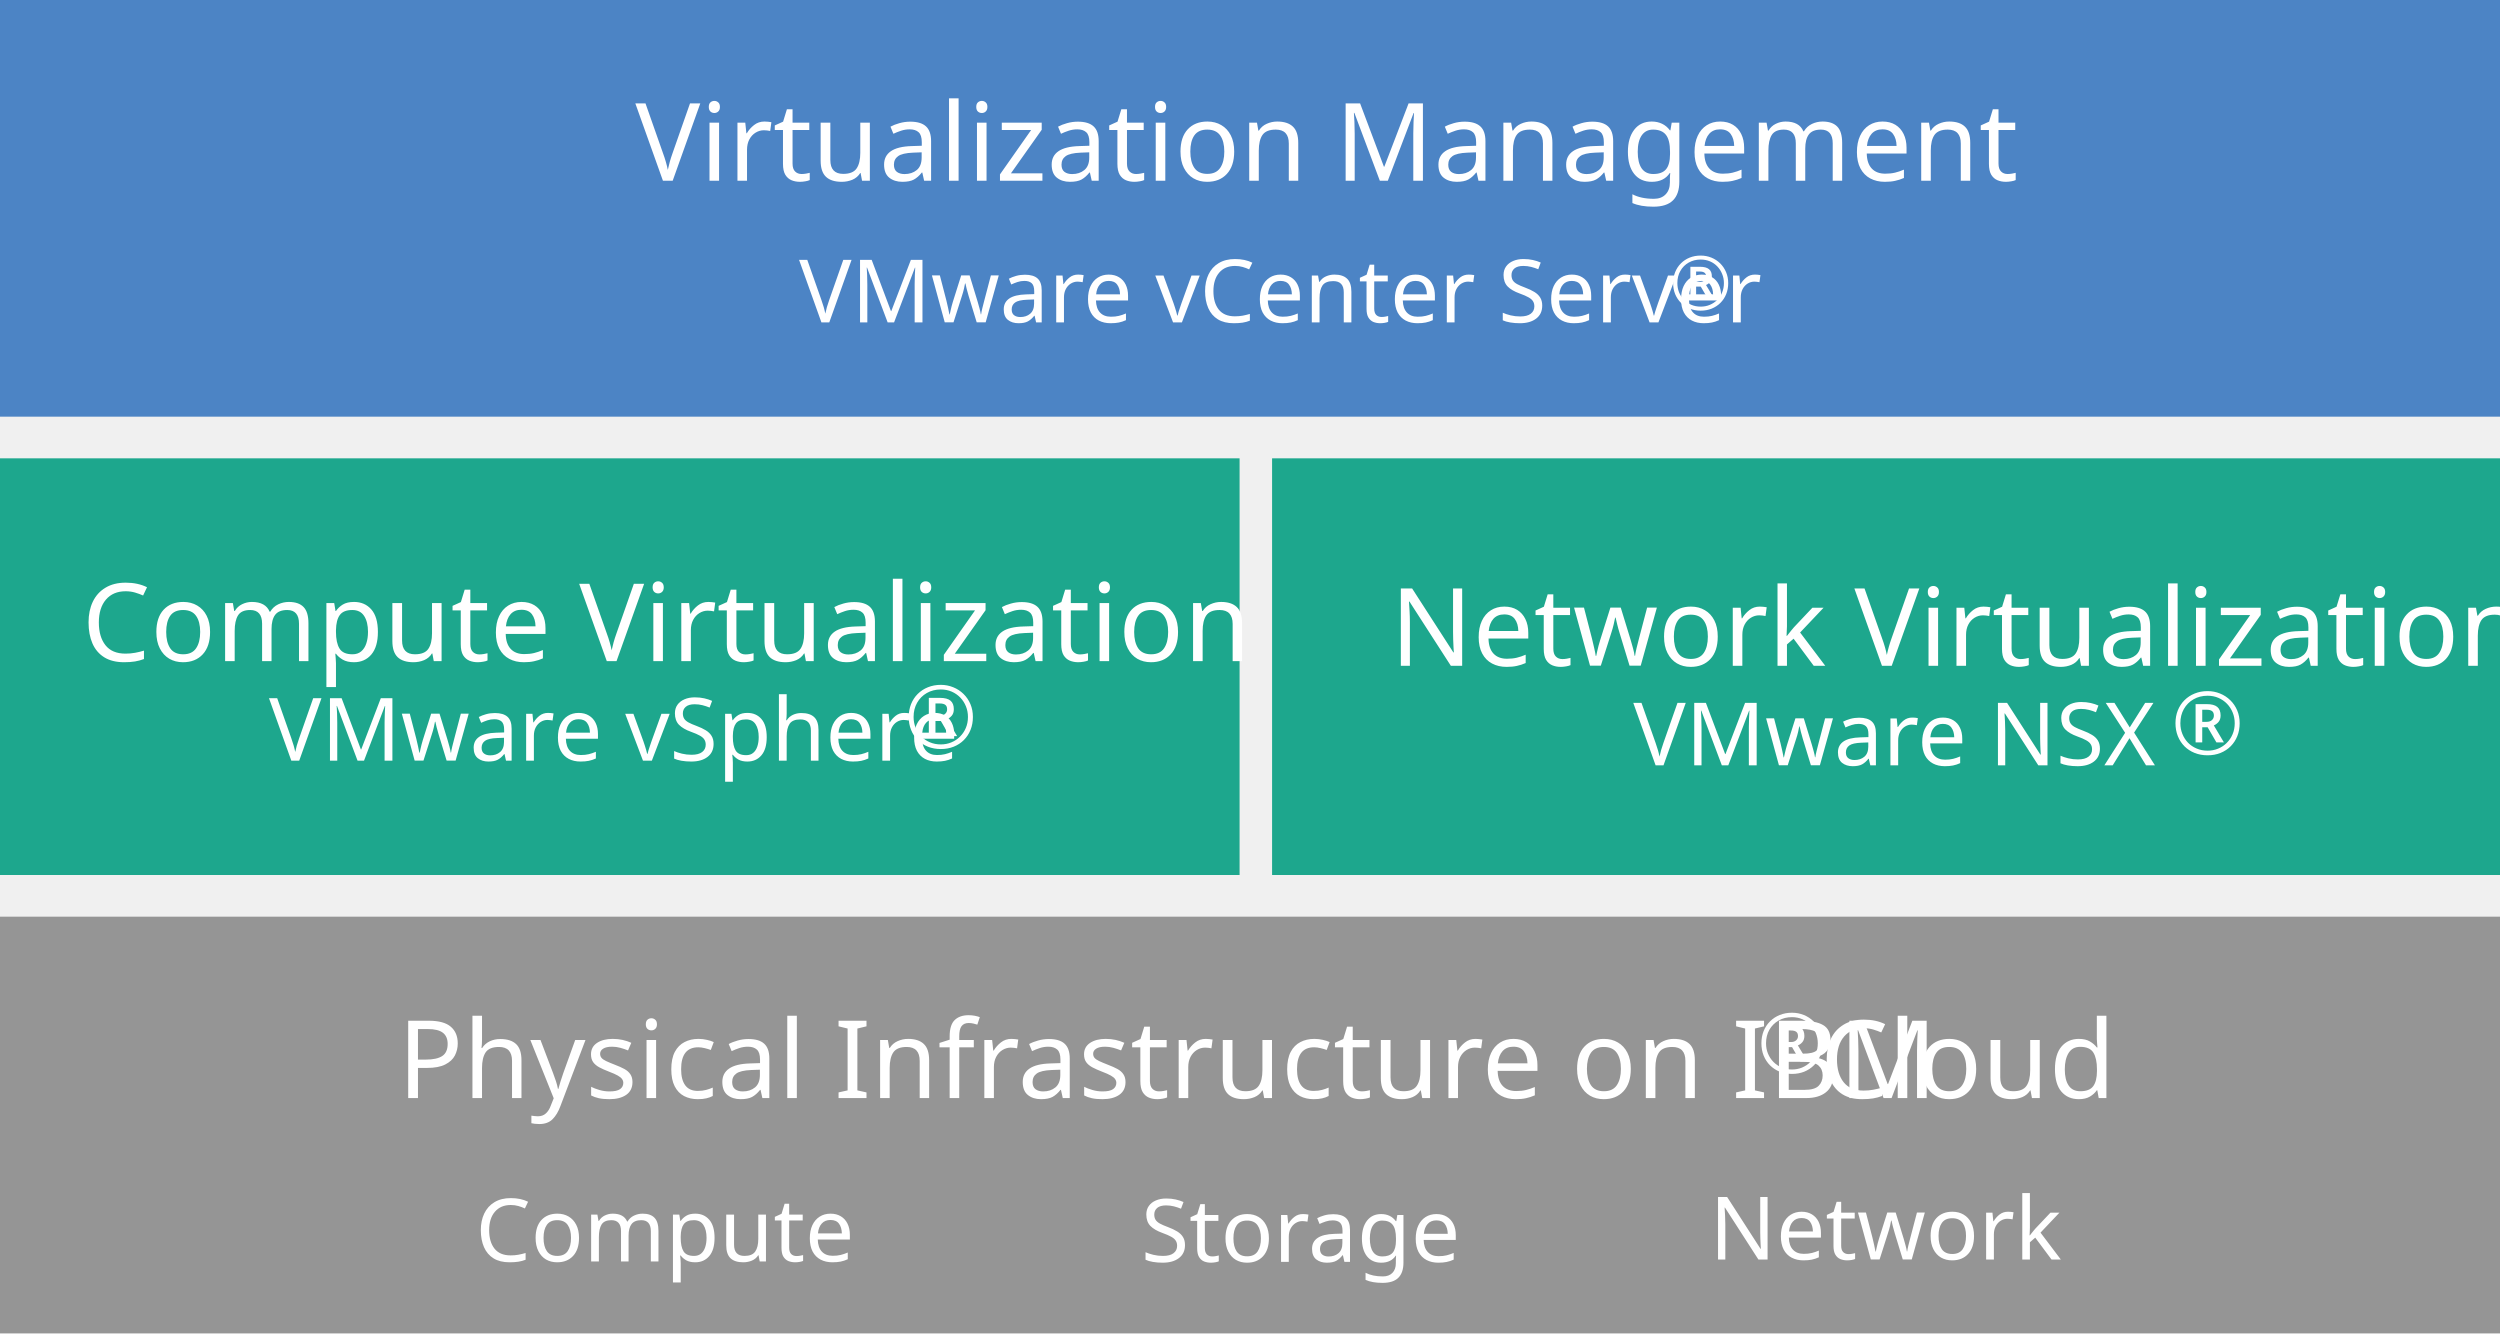
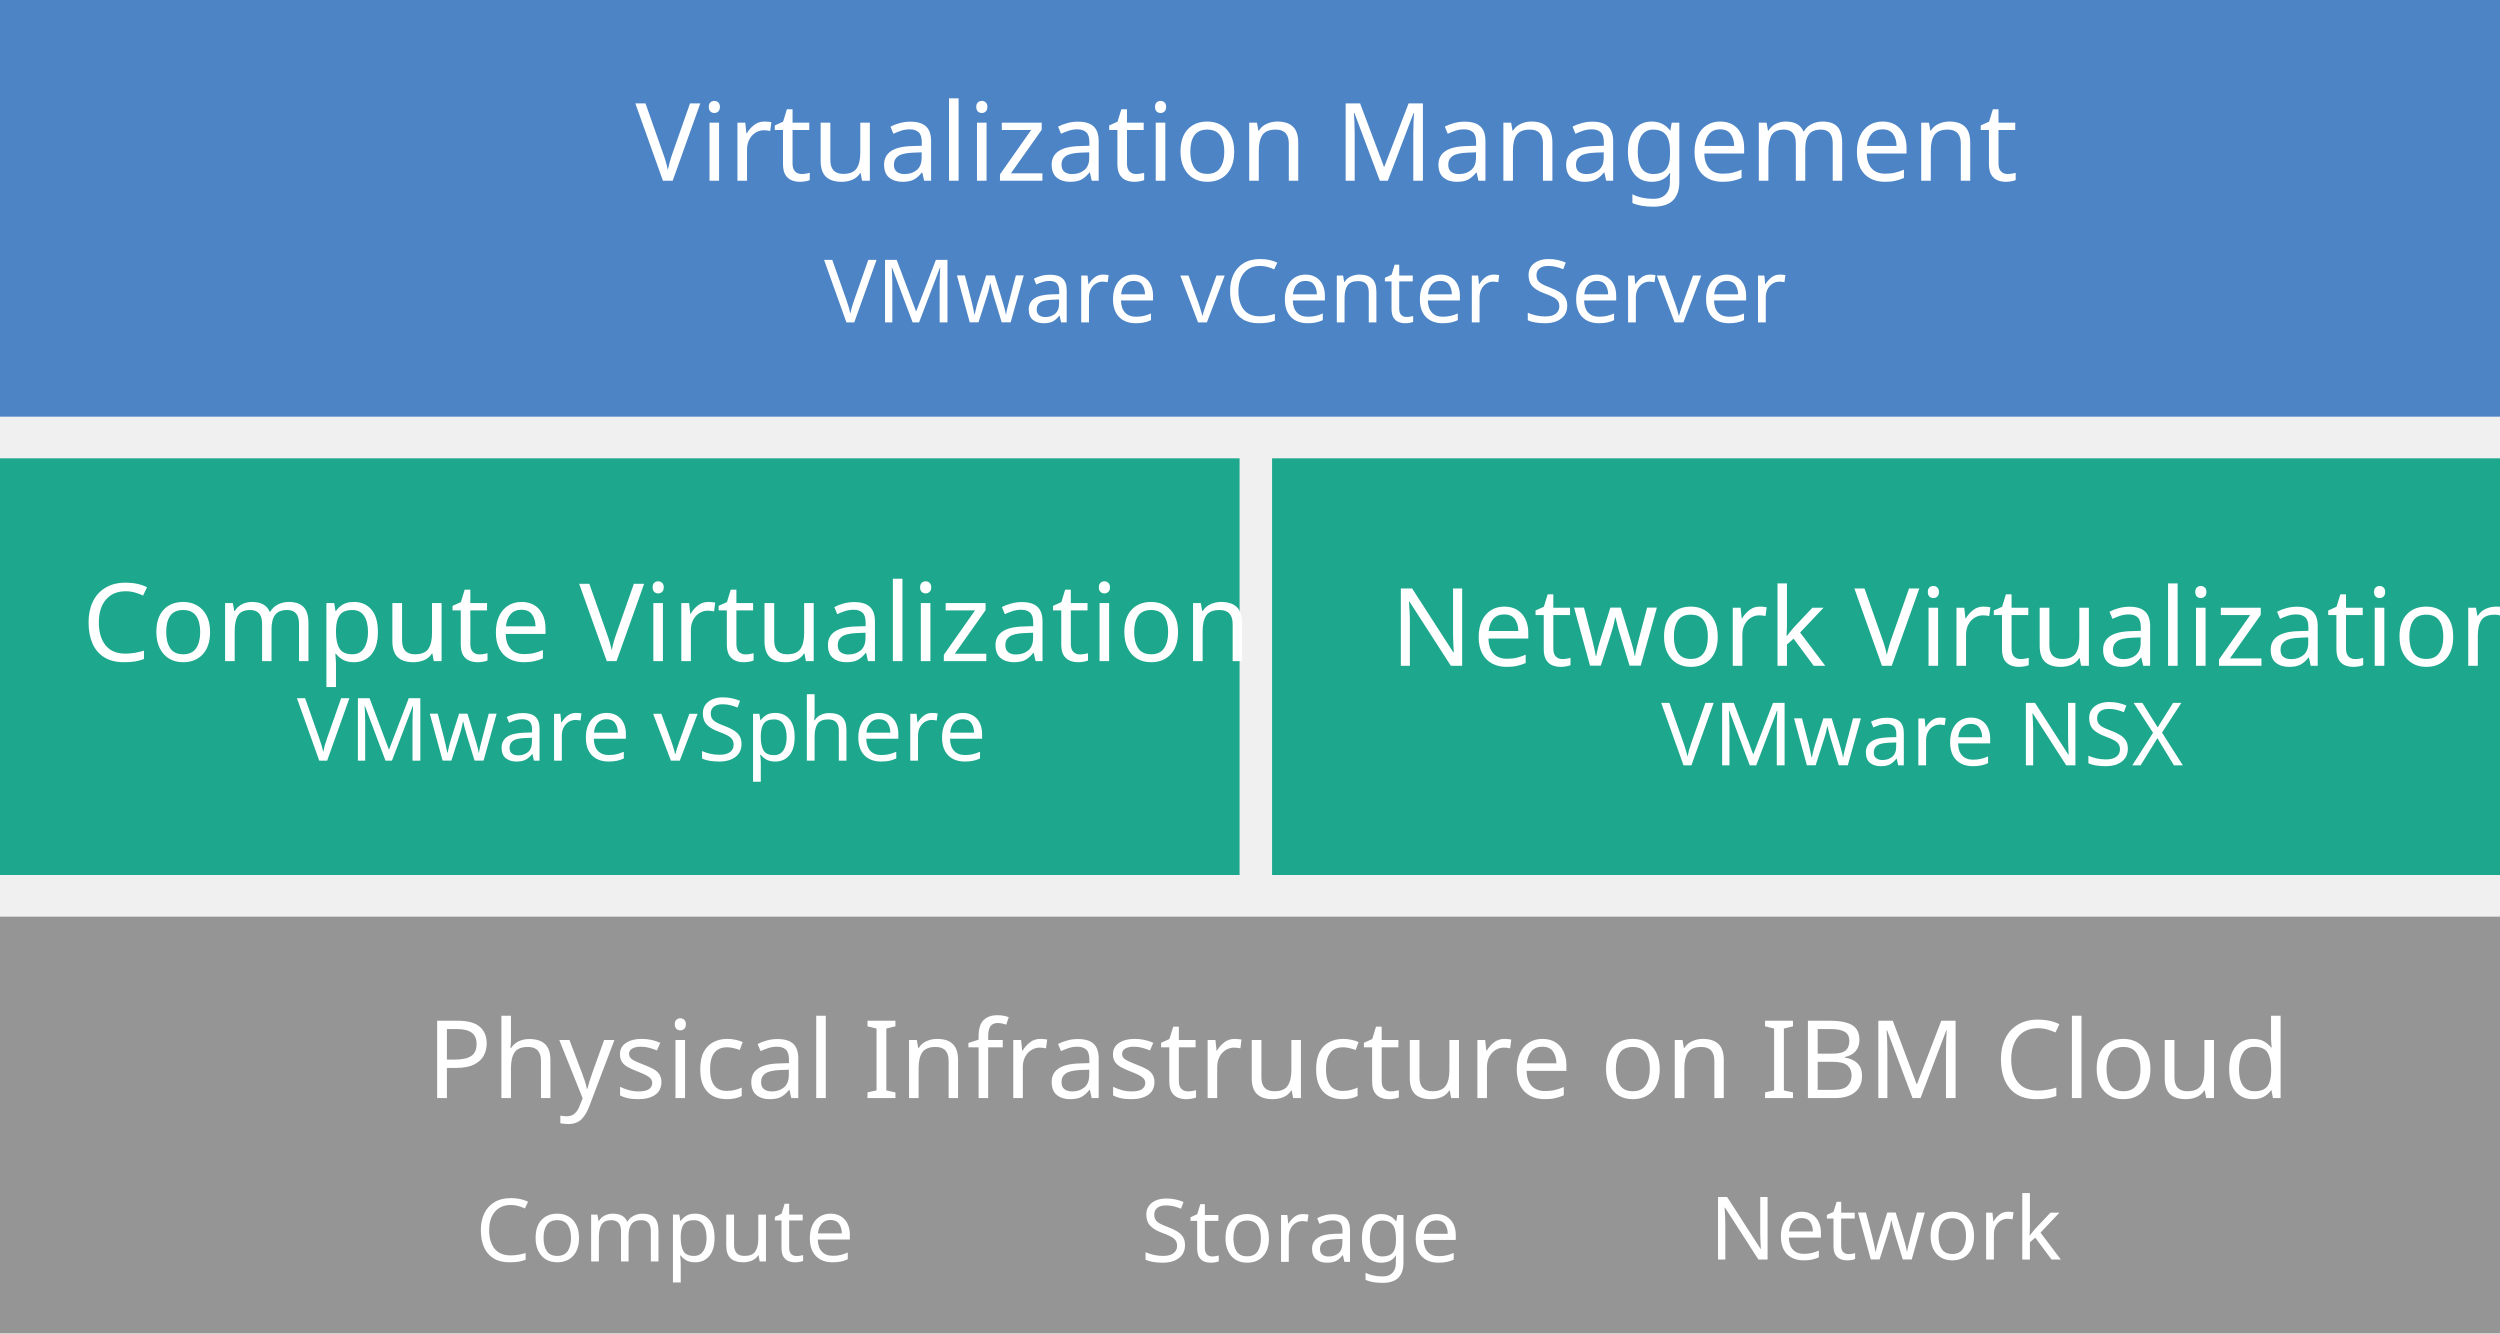
<svg xmlns="http://www.w3.org/2000/svg" version="1.1" id="Layer_1" x="0px" y="0px" viewBox="0 0 600 320" style="enable-background:new 0 0 600 320;" xml:space="preserve">
  <style type="text/css">
	.st0{fill:#4C84C5;}
	.st1{fill:#959595;}
	.st2{fill:#1DA78D;}
	.st3{fill:#FFFFFF;}
	.st4{font-family:'Roboto-Light';}
	.st5{font-size:26px;}
	.st6{font-size:21px;}
- 	.st7{font-size:18px;}
- 	.st8{font-size:20px;}
</style>
  <rect class="st0" width="600" height="100" />
  <rect y="220" class="st1" width="600" height="100" />
  <rect y="110" class="st2" width="297.5" height="100" />
  <rect x="305.3" y="110" class="st2" width="294.7" height="100" />
  <text transform="matrix(1 0 0 1 152.4775 43.3711)">
    <tspan x="0" y="0" class="st3 st4 st5">Virtualization Management</tspan>
-     <tspan x="39.3" y="34" class="st3 st4 st6">VMware vCenter Server </tspan>
-     <tspan x="248.2" y="31" class="st3 st4 st7">®</tspan>
+     <tspan x="45.3" y="34" class="st3 st4 st6">VMware vCenter Server</tspan>
  </text>
  <text transform="matrix(1 0 0 1 19.6601 158.6688)">
    <tspan x="0" y="0" class="st3 st4 st5">Compute Virtualization</tspan>
-     <tspan x="44.9" y="23.9" class="st3 st4 st6">VMware vSphere </tspan>
-     <tspan x="197.4" y="20.9" class="st3 st4 st6">®</tspan>
+     <tspan x="51.6" y="23.9" class="st3 st4 st6">VMware vSphere</tspan>
  </text>
  <text transform="matrix(1 0 0 1 333.6861 159.7861)">
    <tspan x="0" y="0" class="st3 st4 st5">Network Virtualization</tspan>
-     <tspan x="58.3" y="23.9" class="st3 st4 st6">VMware NSX</tspan>
-     <tspan x="170.5" y="20.9" class="st3 st4 st6">   </tspan>
+     <tspan x="65" y="23.9" class="st3 st4 st6">VMware NSX</tspan>
  </text>
-   <text transform="matrix(1 0 0 1 95.4536 263.5371)">
-     <tspan x="0" y="0" class="st3 st4 st5">Physical Infrastructure on IBM </tspan>
-     <tspan x="326.3" y="-6" class="st3 st4 st8">®</tspan>
-     <tspan x="334.6" y="0" class="st3 st4 st5"> Cloud</tspan>
-     <tspan x="404.6" y="0" class="st3 st4 st6"> </tspan>
+   <text transform="matrix(1 0 0 1 102.3994 263.5371)">
+     <tspan x="0" y="0" class="st3 st4 st5">Physical Infrastructure on IBM Cloud</tspan>
+     <tspan x="390.7" y="0" class="st3 st4 st6"> </tspan>
  </text>
  <text transform="matrix(1 0 0 1 410.2971 302.2838)" class="st3 st4 st6">Network</text>
  <text transform="matrix(1 0 0 1 273.8523 302.8424)" class="st3 st4 st6">Storage</text>
  <text transform="matrix(1 0 0 1 114.1154 302.7475)" class="st3 st4 st6">Compute</text>
-   <text transform="matrix(1 0 0 1 521.0831 181.0686)" class="st3 st4 st6">®</text>
</svg>
